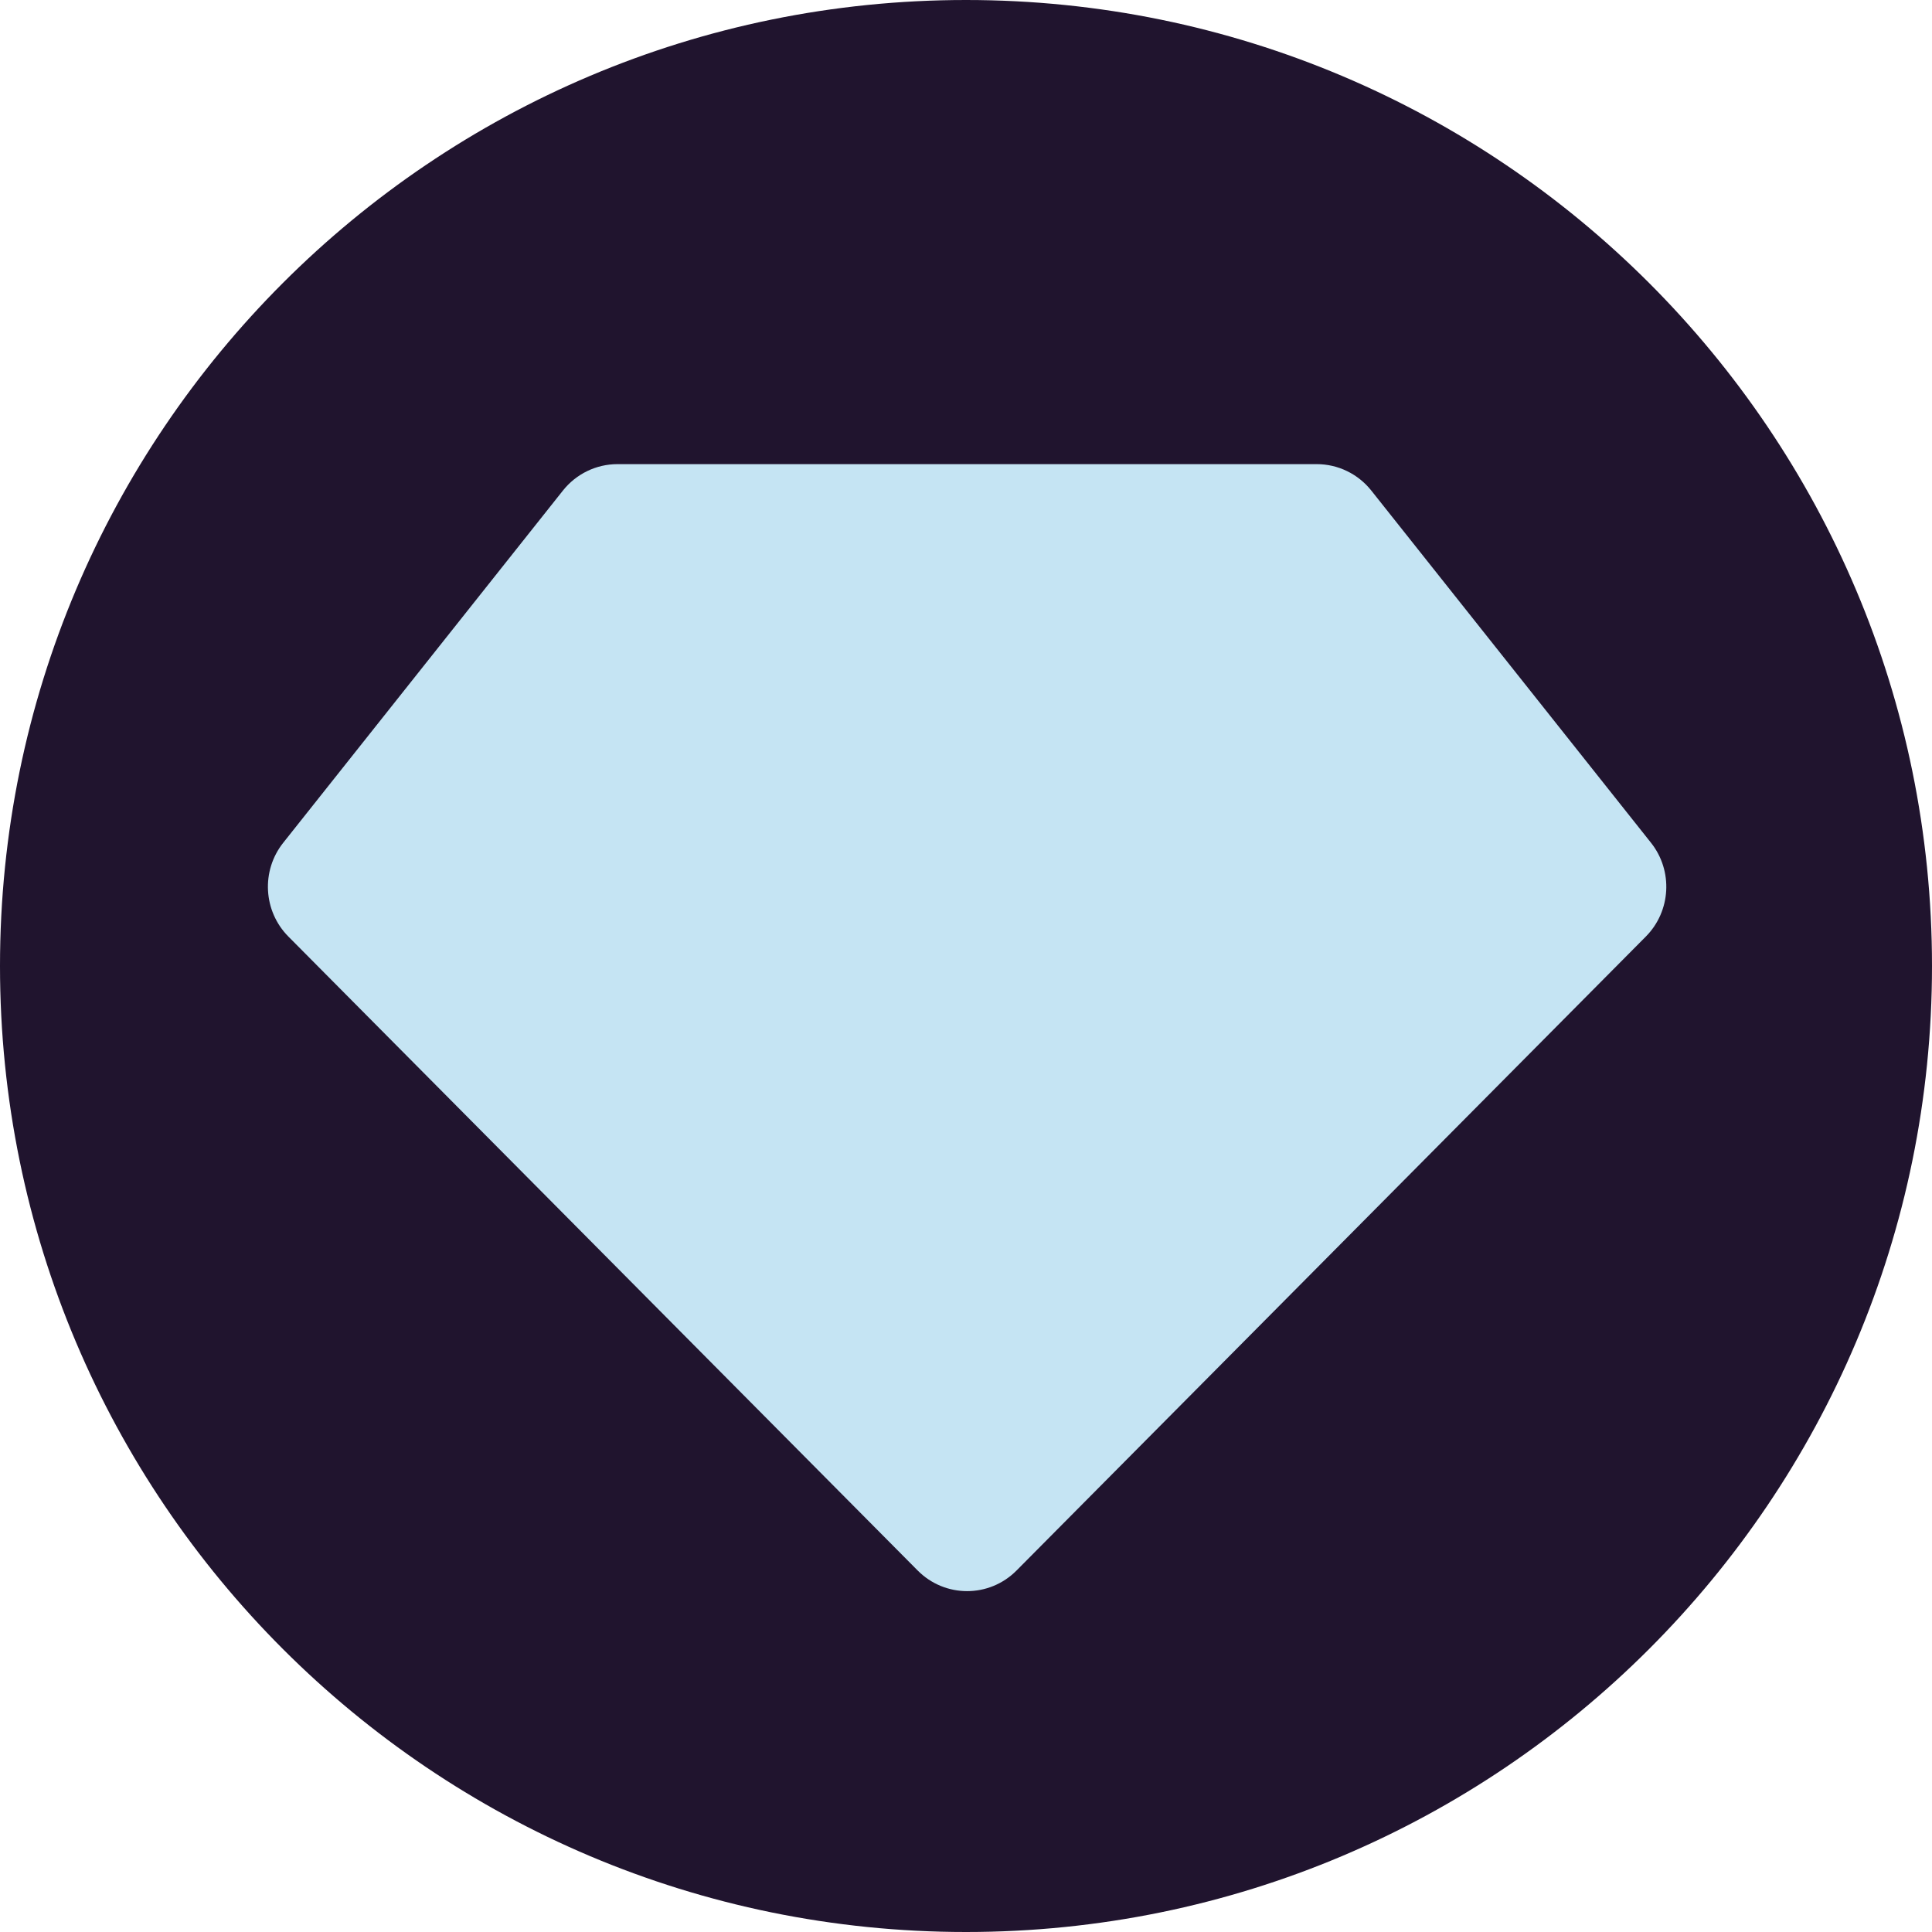
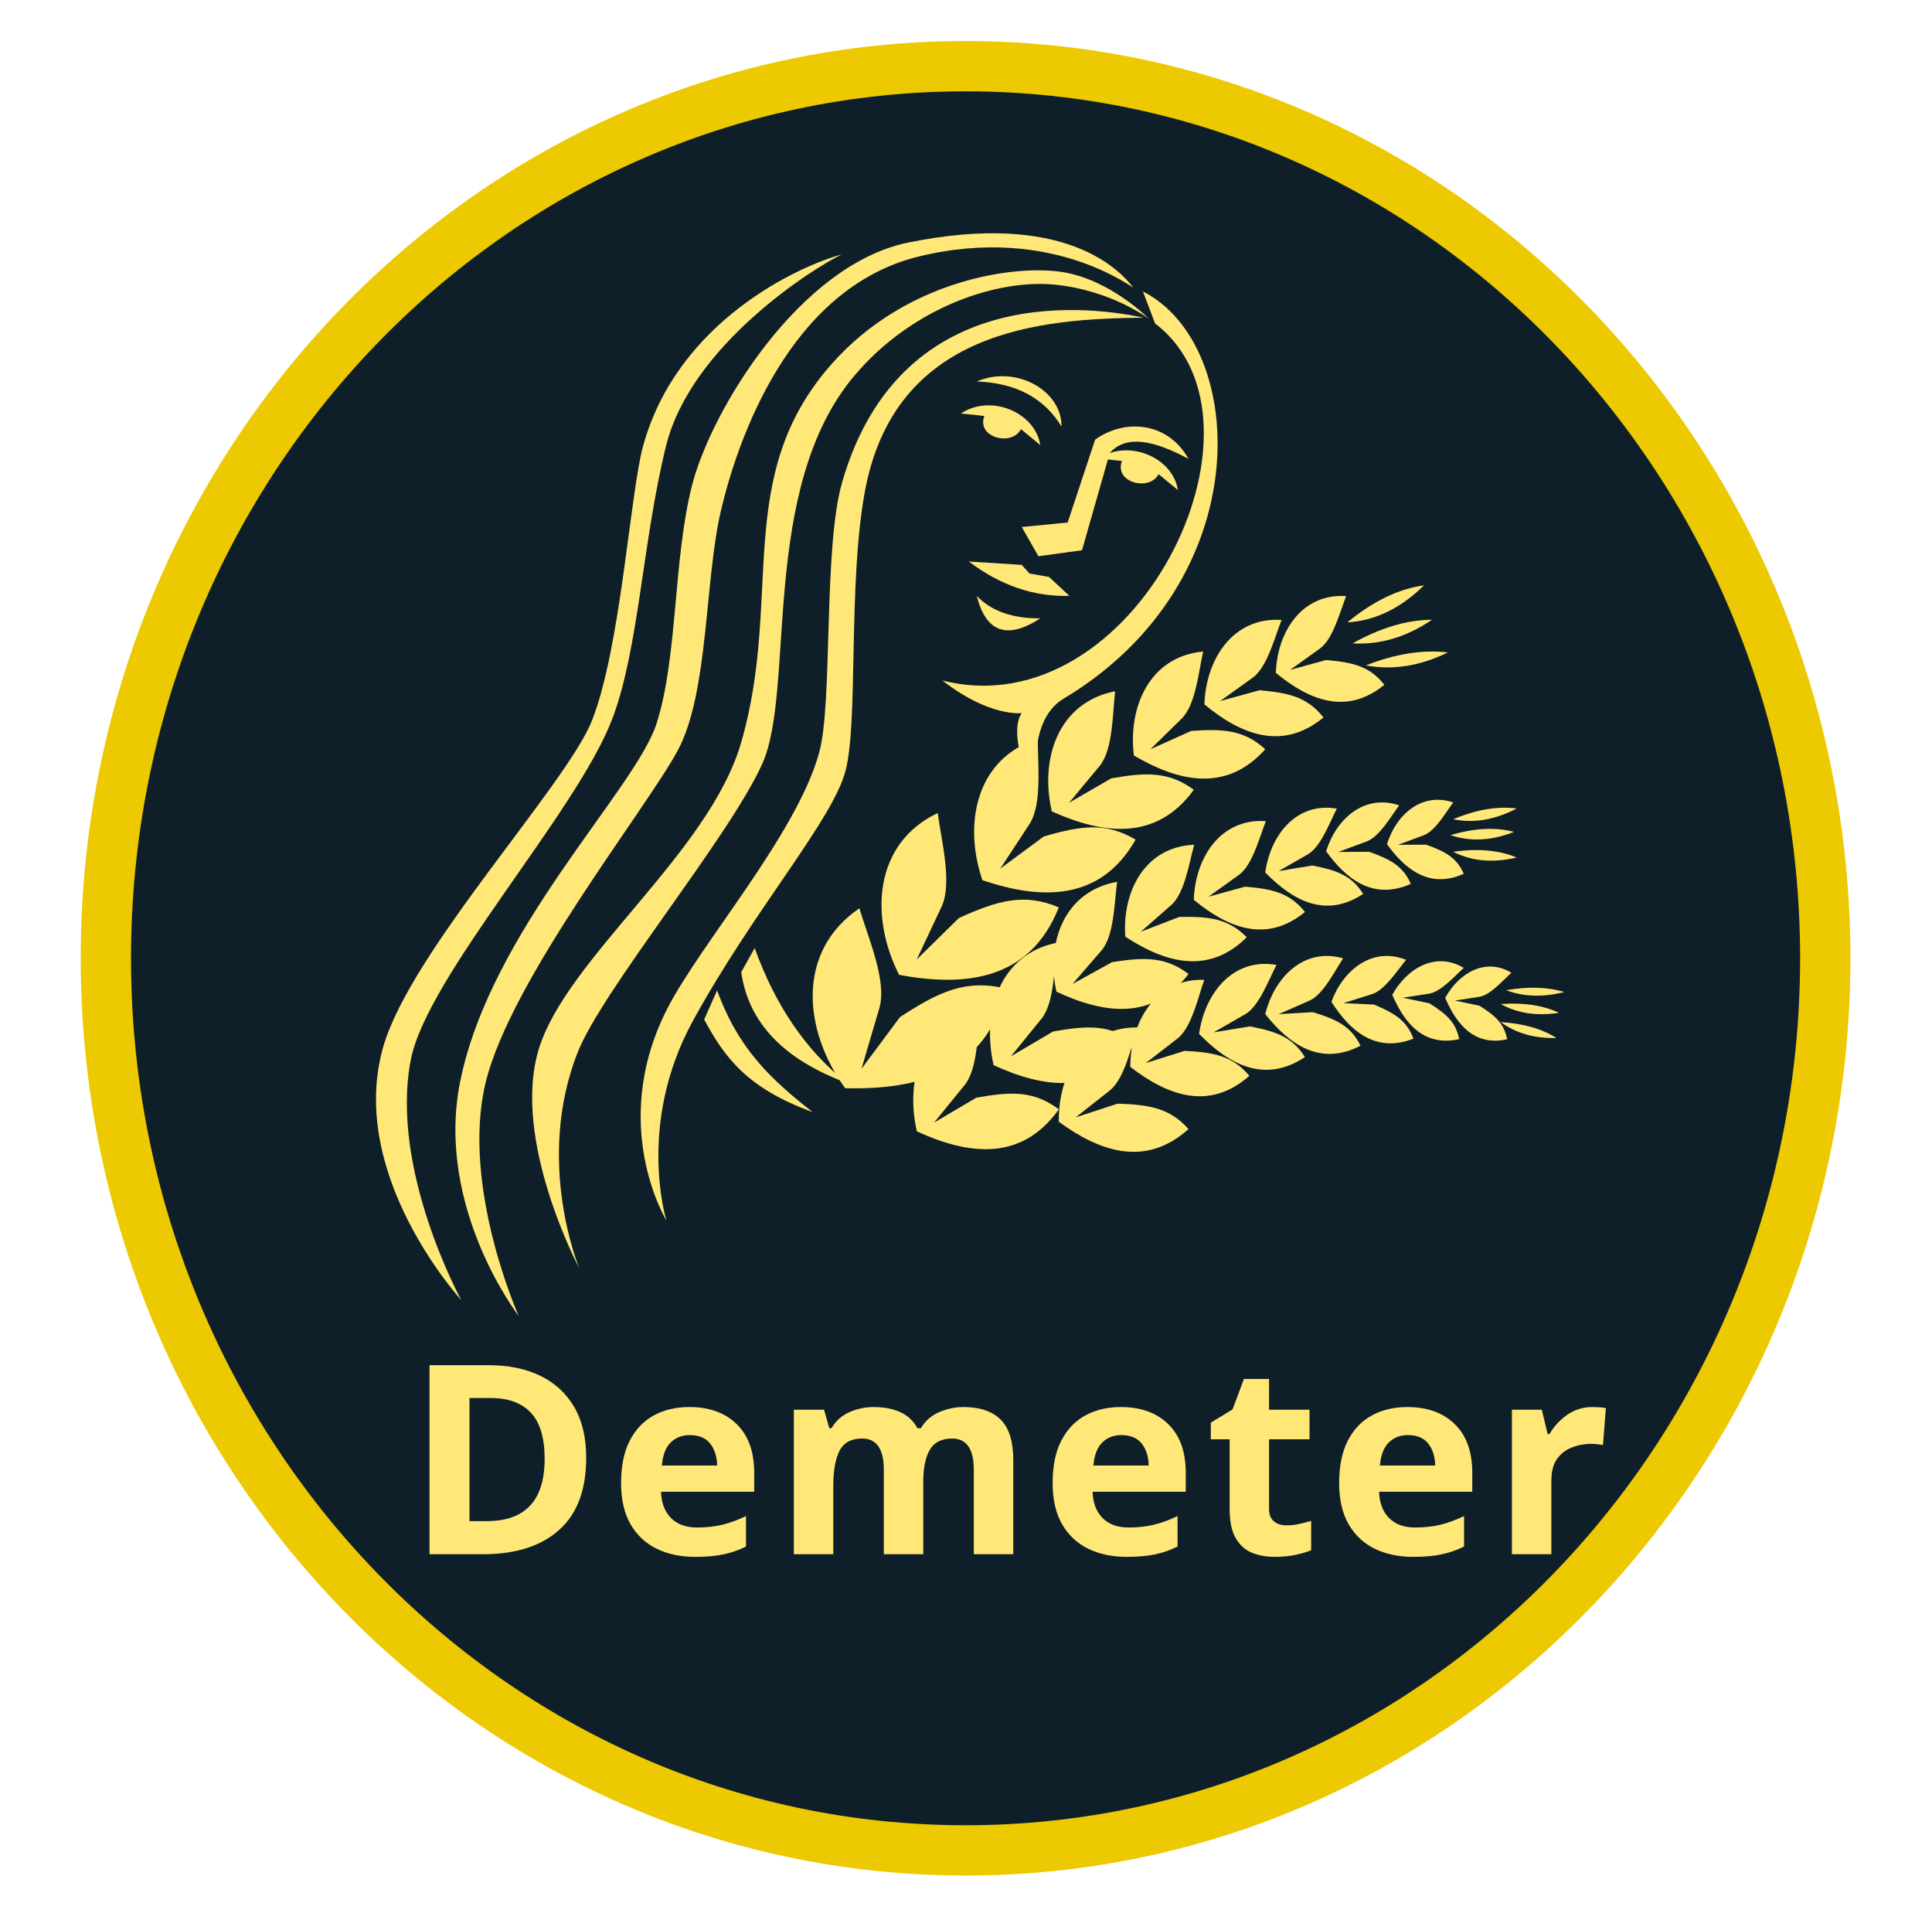
- <svg xmlns="http://www.w3.org/2000/svg" width="512" height="512" viewBox="0 0 512 512" fill="none">
-   <rect width="512" height="512" rx="256" fill="#20142E" />
-   <path fill-rule="evenodd" clip-rule="evenodd" d="M149.178 130.006C152.695 125.578 158.018 123 163.647 123H348.941C354.57 123 359.894 125.578 363.41 130.006L437.528 223.339C443.426 230.766 442.837 241.474 436.161 248.199L269.396 416.199C262.16 423.489 250.428 423.489 243.192 416.199L76.427 248.199C69.751 241.474 69.162 230.766 75.061 223.339L149.178 130.006Z" fill="#C5E4F3" />
+ <svg xmlns="http://www.w3.org/2000/svg" width="730px" height="724px" viewBox="0 0 730 724" version="1.1">
+   <g id="Logo" stroke="none" stroke-width="1" fill="none" fill-rule="evenodd">
+     <g id="shutterstock_445185907" transform="translate(40, 25)">
+       <path d="M649.668,336.999 C649.668,522.554 504.794,674 324.834,674 C144.874,674 0,522.554 0,336.999 C0,151.445 144.874,0 324.834,0 C504.794,0 649.668,151.445 649.668,336.999 Z" id="Fill-1" stroke="#ECC900" stroke-width="19" fill="#0E1F2A" />
+       <text id="Demeter" font-family="Nunito-Bold, Nunito" font-size="100" font-weight="bold" letter-spacing="2.88" fill="#FFE877">
+         <tspan x="113.292" y="562.119">Demeter</tspan>
+       </text>
+       <g id="Group-5" transform="translate(102.0715, 63.119)" fill="#FFE877">
+         <path d="M294.377,34.088 L289.788,22 C329.506,42.047 333.848,131.524 259.727,175.86 C245.497,184.372 249.841,210 249.841,210 C244.061,203.428 239.663,187.138 244.022,181.258 C244.022,181.258 231.859,182.87 214,168.931 C286.637,187.385 343.505,71.456 294.377,34.088" id="Fill-29" />
+         <path d="M258.996,73 C259.283,59.65 242.027,49.558 227,55.989 C241.785,56.527 252.45,62.199 258.996,73" id="Fill-31" />
+         <path d="M307,85.225 C299.017,70.941 282.619,70.084 271.711,77.961 L261.341,109.269 L244,110.955 L250.284,122 L266.763,119.738 L277.259,82.973 C283.387,76.142 293.673,78.035 307,85.225" id="Fill-32" />
+         <path d="M251,80 C249.072,67.672 232.358,60.56 221,68.087 L229.86,69.018 C226.756,77.22 240.312,80.615 243.687,73.997 L251,80" id="Fill-33" />
+         <path d="M303,97 C301.073,84.671 284.359,77.56 273,85.087 L281.86,86.018 C278.756,94.221 292.312,97.614 295.687,90.997 L303,97" id="Fill-34" />
+         <path d="M262,136.977 L254.331,129.846 L246.924,128.522 L243.987,125.275 L224,124 C235.912,133.028 248.578,137.353 262,136.977" id="Fill-35" />
+         <path d="M251,145.464 C238.482,153.607 230.482,150.786 227,137 C232.497,142.73 240.496,145.553 251,145.464" id="Fill-36" />
+         <path d="M182.64,255 C158.646,271.346 161.43,301.159 177.258,322.95 C204.752,323.675 230.91,316.839 238,285.327 C222.839,281.666 212.693,286.501 197.97,296.101 L183.45,315.618 L190.235,292.534 C193.103,282.378 185.959,266.113 182.64,255" id="Fill-42" />
+         <path d="M212.244,219 C188.192,230.427 186.445,257.994 197.649,280.136 C222.425,284.77 247.073,282.322 258,254.633 C244.804,249.106 234.93,252.046 220.234,258.666 L204.301,274.35 L213.746,254.297 C217.793,245.458 213.657,229.605 212.244,219" id="Fill-43" />
+         <path d="M250.065,191 C226.84,198.246 221.778,222.938 229.129,244.384 C250.98,251.744 273.61,252.688 287,229.063 C275.747,222.378 266.435,223.769 252.291,227.872 L235.884,240.006 L246.967,223.093 C251.749,215.622 250.004,200.765 250.065,191" id="Fill-44" />
+         <path d="M279.272,173 C257.642,177.249 250.751,198.673 255.36,218.386 C274.376,226.963 294.698,229.923 309,210.225 C299.481,203.24 290.952,203.602 277.807,205.912 L261.866,215.136 L273.456,201.174 C278.473,194.996 278.298,181.657 279.272,173" id="Fill-45" />
+         <path d="M312.531,158 C292.425,159.831 284.077,178.794 286.369,197.285 C302.854,206.951 321.072,211.598 336,194.921 C328.008,187.618 320.205,187.137 308.014,188 L292.606,194.929 L304.51,183.247 C309.676,178.068 310.807,165.834 312.531,158" id="Fill-46" />
+         <path d="M342.168,146.065 C323.813,144.85 313.585,160.862 313,177.964 C326.451,189.091 342.179,195.913 358,182.917 C351.853,175.148 344.902,173.596 333.808,172.636 L318.95,176.719 L331.334,167.823 C336.724,163.862 339.495,152.925 342.168,146.065" id="Fill-47" />
+         <path d="M366.575,137.059 C349.852,135.955 340.533,150.511 340,166.059 C352.254,176.173 366.584,182.375 381,170.561 C375.4,163.499 369.065,162.087 358.957,161.215 L345.421,164.927 L356.704,156.84 C361.615,153.239 364.139,143.296 366.575,137.059" id="Fill-48" />
+         <path d="M367,147 C377.499,146.358 387.165,141.691 396,133 C386.435,134.293 376.769,138.96 367,147" id="Fill-49" />
+         <path d="M369,154.923 C379.349,155.528 389.349,152.555 399,146 C389.489,146.062 379.49,149.037 369,154.923" id="Fill-50" />
+         <path d="M374,163.24 C384.138,165.128 394.472,163.498 405,158.349 C395.589,157.215 385.257,158.845 374,163.24" id="Fill-51" />
+         <path d="M257.271,268 C235.642,272.331 228.751,294.167 233.361,314.257 C252.376,323.001 272.698,326.017 287,305.941 C277.481,298.822 268.951,299.191 255.808,301.545 L239.864,310.947 L251.456,296.716 C256.472,290.42 256.297,276.823 257.271,268" id="Fill-52" />
+         <path d="M280.017,245 C259.872,248.574 253.124,268.225 257.08,286.479 C274.588,294.695 293.402,297.749 307,279.809 C298.278,273.214 290.354,273.411 278.12,275.333 L263.17,283.586 L274.157,270.894 C278.915,265.276 278.97,252.969 280.017,245" id="Fill-53" />
+         <path d="M309.149,231 C290.517,231.716 281.899,248.68 283.112,265.717 C297.847,275.354 314.422,280.479 329,265.923 C321.983,258.856 314.812,258.041 303.526,258.251 L288.98,263.858 L300.525,253.732 C305.541,249.236 307.178,238.09 309.149,231" id="Fill-54" />
+         <path d="M336.223,222.061 C319.093,220.928 309.547,235.848 309,251.784 C321.553,262.153 336.232,268.509 351,256.4 C345.263,249.162 338.775,247.714 328.421,246.82 L314.554,250.624 L326.113,242.335 C331.143,238.644 333.729,228.454 336.223,222.061" id="Fill-55" />
+         <path d="M363.042,217.353 C347.881,214.72 337.977,227.206 336,241.453 C346.219,251.942 358.707,259.032 373,249.562 C368.565,242.524 362.917,240.614 353.773,238.833 L341.057,240.936 L352.135,234.591 C356.963,231.754 360.22,222.854 363.042,217.353" id="Fill-56" />
+         <path d="M386.611,216.104 C373.402,211.669 362.776,221.236 359,233.463 C366.677,244.101 376.866,252.072 391,245.765 C388.017,238.968 383.227,236.499 375.287,233.655 L363.603,233.718 L374.418,229.703 C379.141,227.89 383.31,220.536 386.611,216.104" id="Fill-57" />
+         <path d="M407.023,215.004 C395.052,210.971 385.421,219.669 382,230.784 C388.957,240.455 398.192,247.702 411,241.967 C408.297,235.788 403.957,233.544 396.761,230.958 L386.171,231.016 L395.972,227.366 C400.254,225.717 404.031,219.032 407.023,215.004" id="Fill-58" />
+         <path d="M407,221.367 C414.849,222.94 422.849,221.581 431,217.292 C423.714,216.345 415.715,217.705 407,221.367" id="Fill-59" />
+         <path d="M406,227.354 C413.49,229.9 421.491,229.492 430,226.131 C422.984,224.289 414.983,224.697 406,227.354" id="Fill-60" />
+         <path d="M407,233.67 C414.084,237.217 422.085,237.93 431,235.81 C424.288,233.022 416.289,232.309 407,233.67" id="Fill-61" />
+         <path d="M292,32.275 C292,32.275 277.784,21.477 256.331,19.398 C234.876,17.318 202.869,27.718 180.884,53.644 C144.573,96.458 158.713,172.306 145.898,200.527 C133.082,228.748 85.475,285.782 76.133,309.593 C59.97,350.791 76.811,391 76.811,391 C76.811,391 51.07,342.641 61.478,308.283 C71.885,273.924 125.673,234.363 137.888,192.657 C154.017,137.589 134.429,91.755 172.398,49.116 C200.357,17.716 240.801,11.847 259.08,14.604 C277.361,17.36 292,32.275 292,32.275" id="Fill-64" />
+         <path d="M285.951,20.29 C287.404,22.141 256.541,-3.789 205.06,8.783 C155.996,20.766 136.475,78.594 130.325,104.803 C124.174,131.01 125.737,173.292 114.125,195.154 C102.511,217.018 50.787,281.839 41.398,320.945 C32.009,360.049 53.914,409 53.914,409 C53.914,409 22.316,368.108 31.763,320.656 C43.176,263.333 97.983,210.323 106.025,185.148 C114.067,159.974 112.25,123.254 119.432,95.151 C126.616,67.048 159.882,11.92 201.097,3.509 C260.118,-8.534 280.827,13.762 285.951,20.29" id="Fill-65" />
+         <path d="M176,8 C165.94,12.728 118.954,42.063 109.552,80.465 C100.595,117.044 99.319,156.919 89.312,183.334 C75.913,218.707 19.353,280.571 13.168,312.137 C5.046,353.594 32.224,403 32.224,403 C32.215,402.99 -11.087,355.756 2.716,307.391 C13.017,271.288 71.999,208.384 81.622,184.026 C92.483,156.535 96.039,98.118 100.907,80.391 C113.917,33.007 160.356,12.135 176,8" id="Fill-66" />
+         <path d="M176.159,93.942 C168.911,118.985 172.684,177.057 167.461,196.146 C159.01,227.026 122.528,268.432 109.997,293.036 C87.65,336.915 109.749,373 109.749,373 C109.749,373 98.339,336.778 119.609,297.77 C142.441,255.9 172.573,221.743 177.43,202.986 C182.285,184.228 178.306,133.173 184.625,98.065 C195.782,36.075 251.796,32.319 290,31.88 C273.826,28.44 198.772,15.804 176.159,93.942 Z" id="Fill-67" />
+         <path d="M143.081,270 C150.911,291.819 162.55,308.819 178,321 C154.074,312.189 140.74,298.231 138,279.128 L143.081,270" id="Fill-68" />
+         <path d="M128.892,286 C136.876,308.117 149.246,319.651 165,332 C140.603,323.067 131.936,311.795 124,297.005 L128.892,286" id="Fill-69" />
+         <path d="M287.778,300.003 C267.841,299.738 257.675,317.375 258.008,335.637 C273.195,346.743 290.607,353.132 307,338.394 C299.906,330.458 292.293,329.194 280.23,328.793 L264.377,333.977 L277.281,323.8 C282.891,319.277 285.273,307.466 287.778,300.003" id="Fill-70" />
+         <path d="M312.951,282.015 C294.623,281.444 284.99,297.796 285,314.9 C298.783,325.545 314.69,331.808 330,318.274 C323.608,310.728 316.629,309.419 305.543,308.85 L290.883,313.448 L302.914,304.128 C308.145,299.984 310.525,288.962 312.951,282.015" id="Fill-71" />
+         <path d="M340.234,276.382 C323.845,273.536 313.139,287.033 311,302.434 C322.048,313.774 335.549,321.44 351,311.202 C346.206,303.595 340.1,301.529 330.215,299.603 L316.468,301.876 L328.444,295.016 C333.664,291.95 337.185,282.328 340.234,276.382" id="Fill-72" />
+         <path d="M336,294.96 C345.084,306.444 356.785,314.795 372,306.899 C368.314,299.45 362.889,296.959 353.967,294.229 L341.088,294.979 L352.777,289.848 C357.879,287.541 362.046,279.051 365.428,273.889 C350.603,269.681 339.447,281.029 336,294.96 Z" id="Fill-73" />
+         <path d="M389.216,274.46 C376.385,269.357 365.375,278.345 361,290.334 C368.035,301.332 377.693,309.803 392,304.248 C389.407,297.317 384.8,294.611 377.097,291.366 L365.538,290.826 L376.443,287.382 C381.21,285.82 385.718,278.707 389.216,274.46" id="Fill-74" />
+         <path d="M411,277.521 C400.443,271.177 389.517,277.633 384,287.693 C388.641,298.472 395.941,307.37 409.284,304.432 C407.973,297.9 404.306,294.843 397.993,290.872 L387.918,288.769 L397.976,287.234 C402.38,286.512 407.335,280.811 411,277.521" id="Fill-75" />
+         <path d="M429,279.353 C419.226,273.432 409.109,279.457 404,288.846 C408.298,298.907 415.056,307.211 427.412,304.471 C426.199,298.373 422.802,295.519 416.957,291.813 L407.627,289.851 L416.941,288.417 C421.021,287.744 425.608,282.424 429,279.353" id="Fill-76" />
+         <path d="M427,285.938 C433.634,288.432 440.968,288.664 449,286.632 C442.743,284.719 435.411,284.488 427,285.938" id="Fill-77" />
+         <path d="M425,291.166 C431.306,294.67 438.638,295.772 447,294.473 C440.988,291.651 433.656,290.549 425,291.166" id="Fill-78" />
+         <path d="M425,298 C430.645,302.181 437.646,304.177 446,303.988 C440.543,300.499 433.543,298.504 425,298" id="Fill-79" />
+         <path d="M228.272,293 C206.643,297.33 199.751,319.169 204.361,339.257 C223.376,348.001 243.699,351.018 258,330.941 C248.481,323.822 239.952,324.19 226.808,326.545 L210.866,335.946 L222.456,321.716 C227.472,315.419 227.298,301.822 228.272,293" id="Fill-80" />
+       </g>
+     </g>
+   </g>
</svg>
